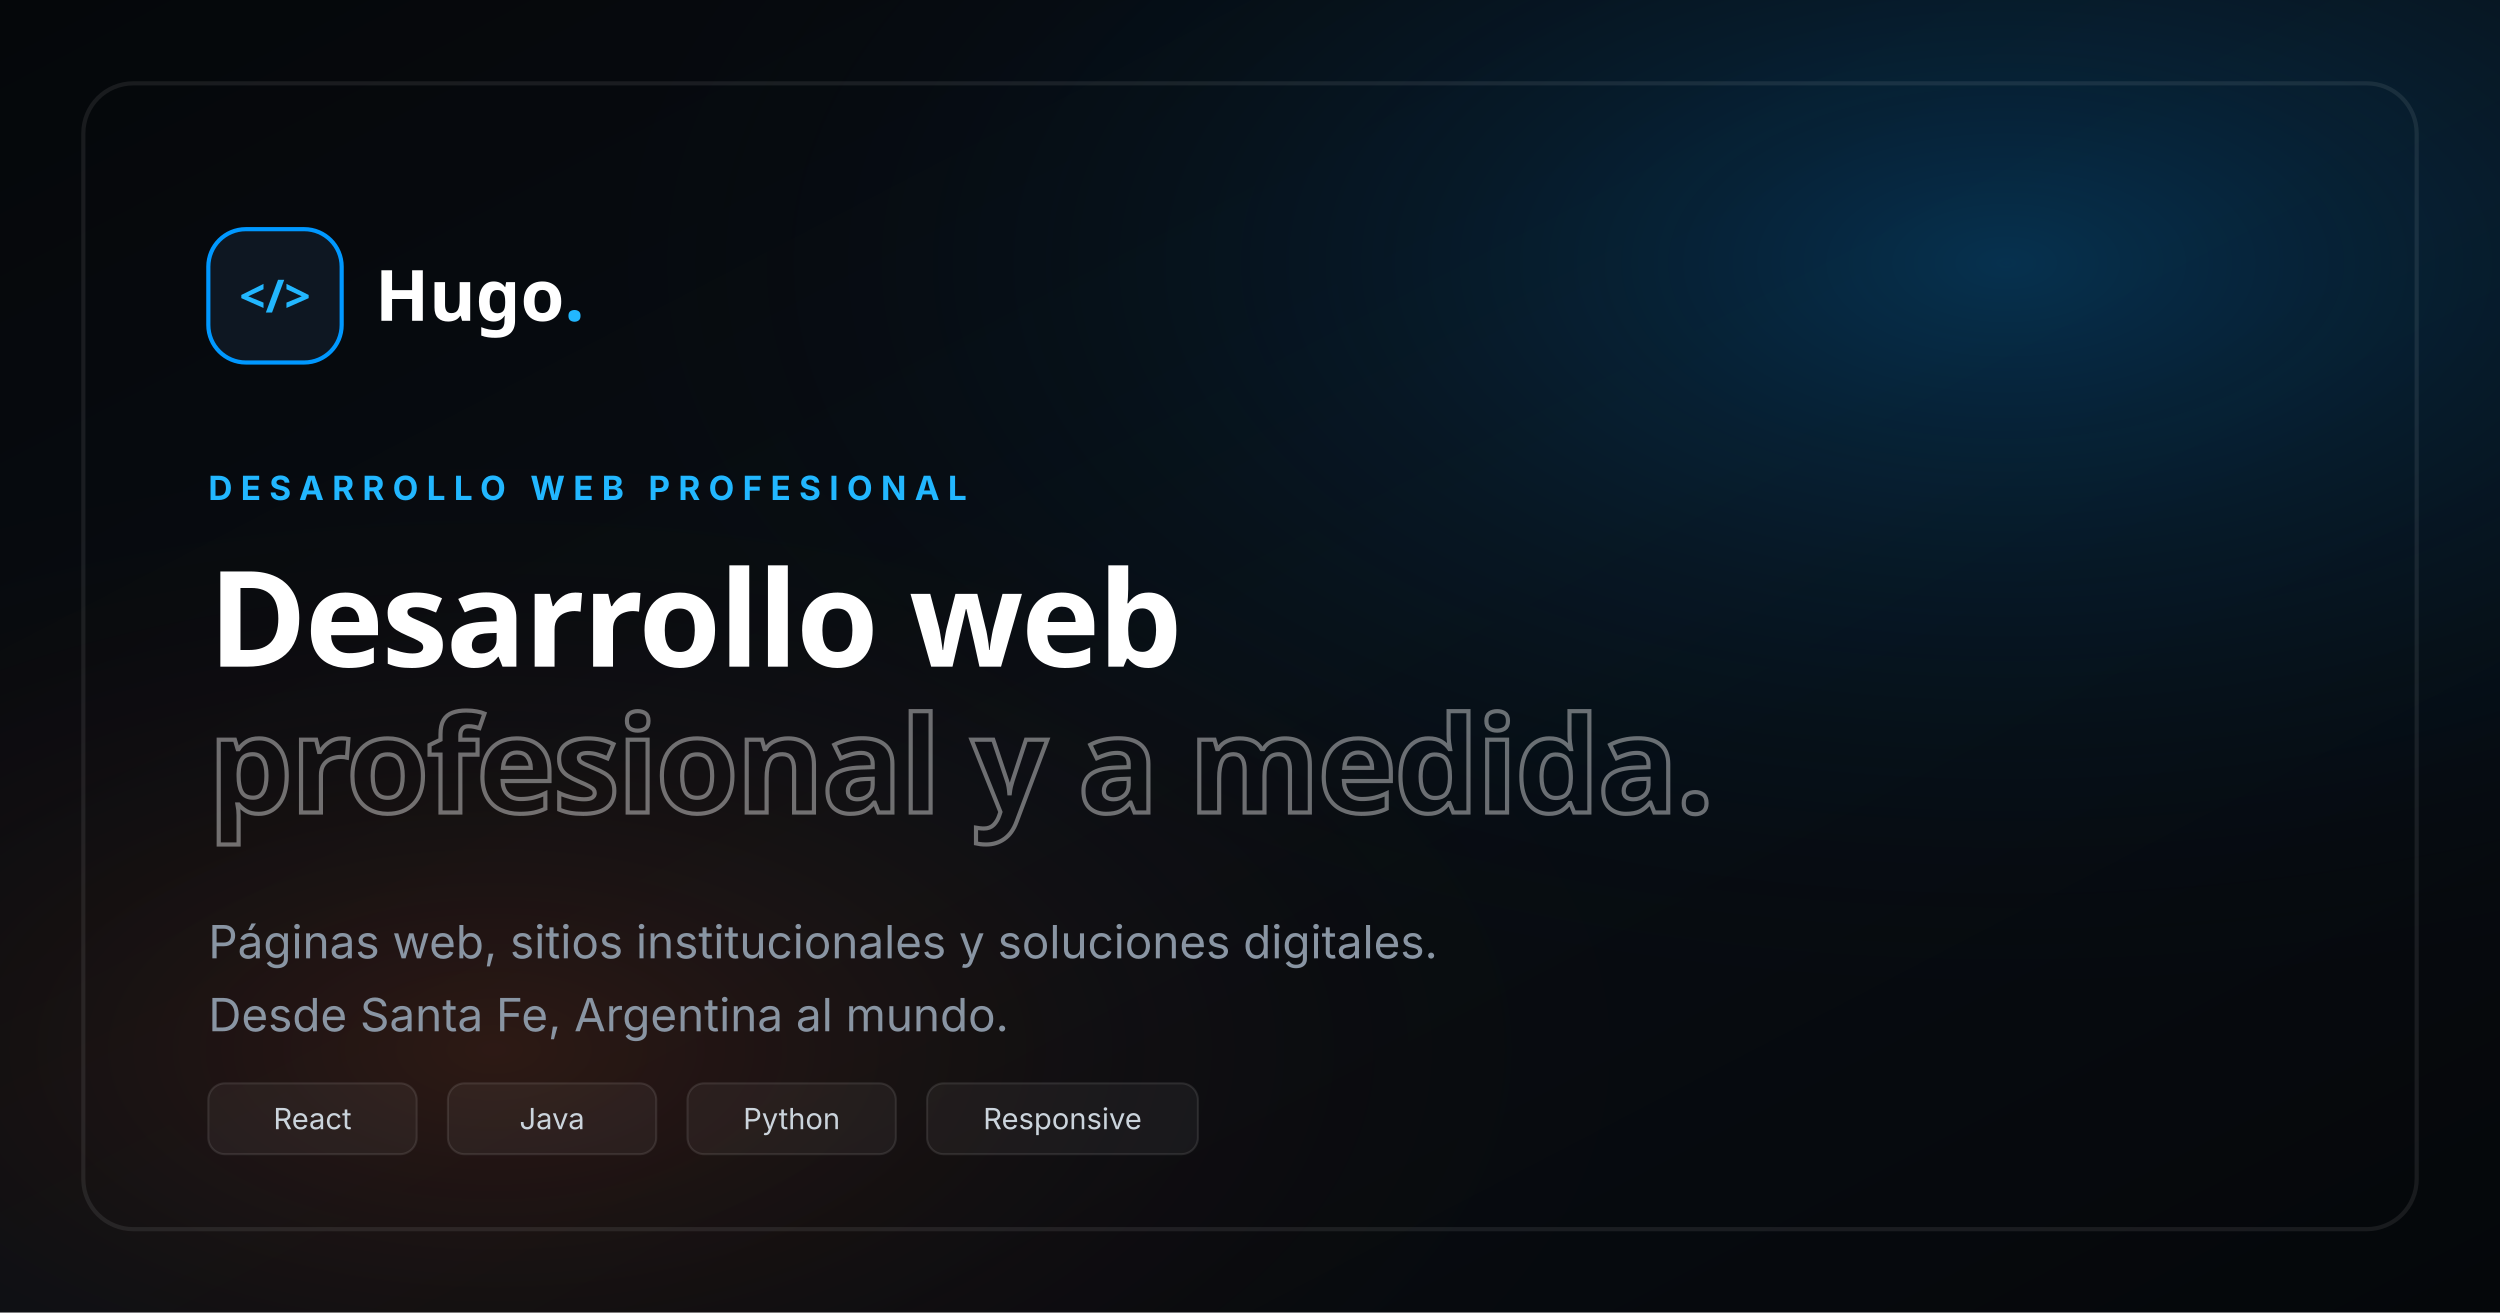
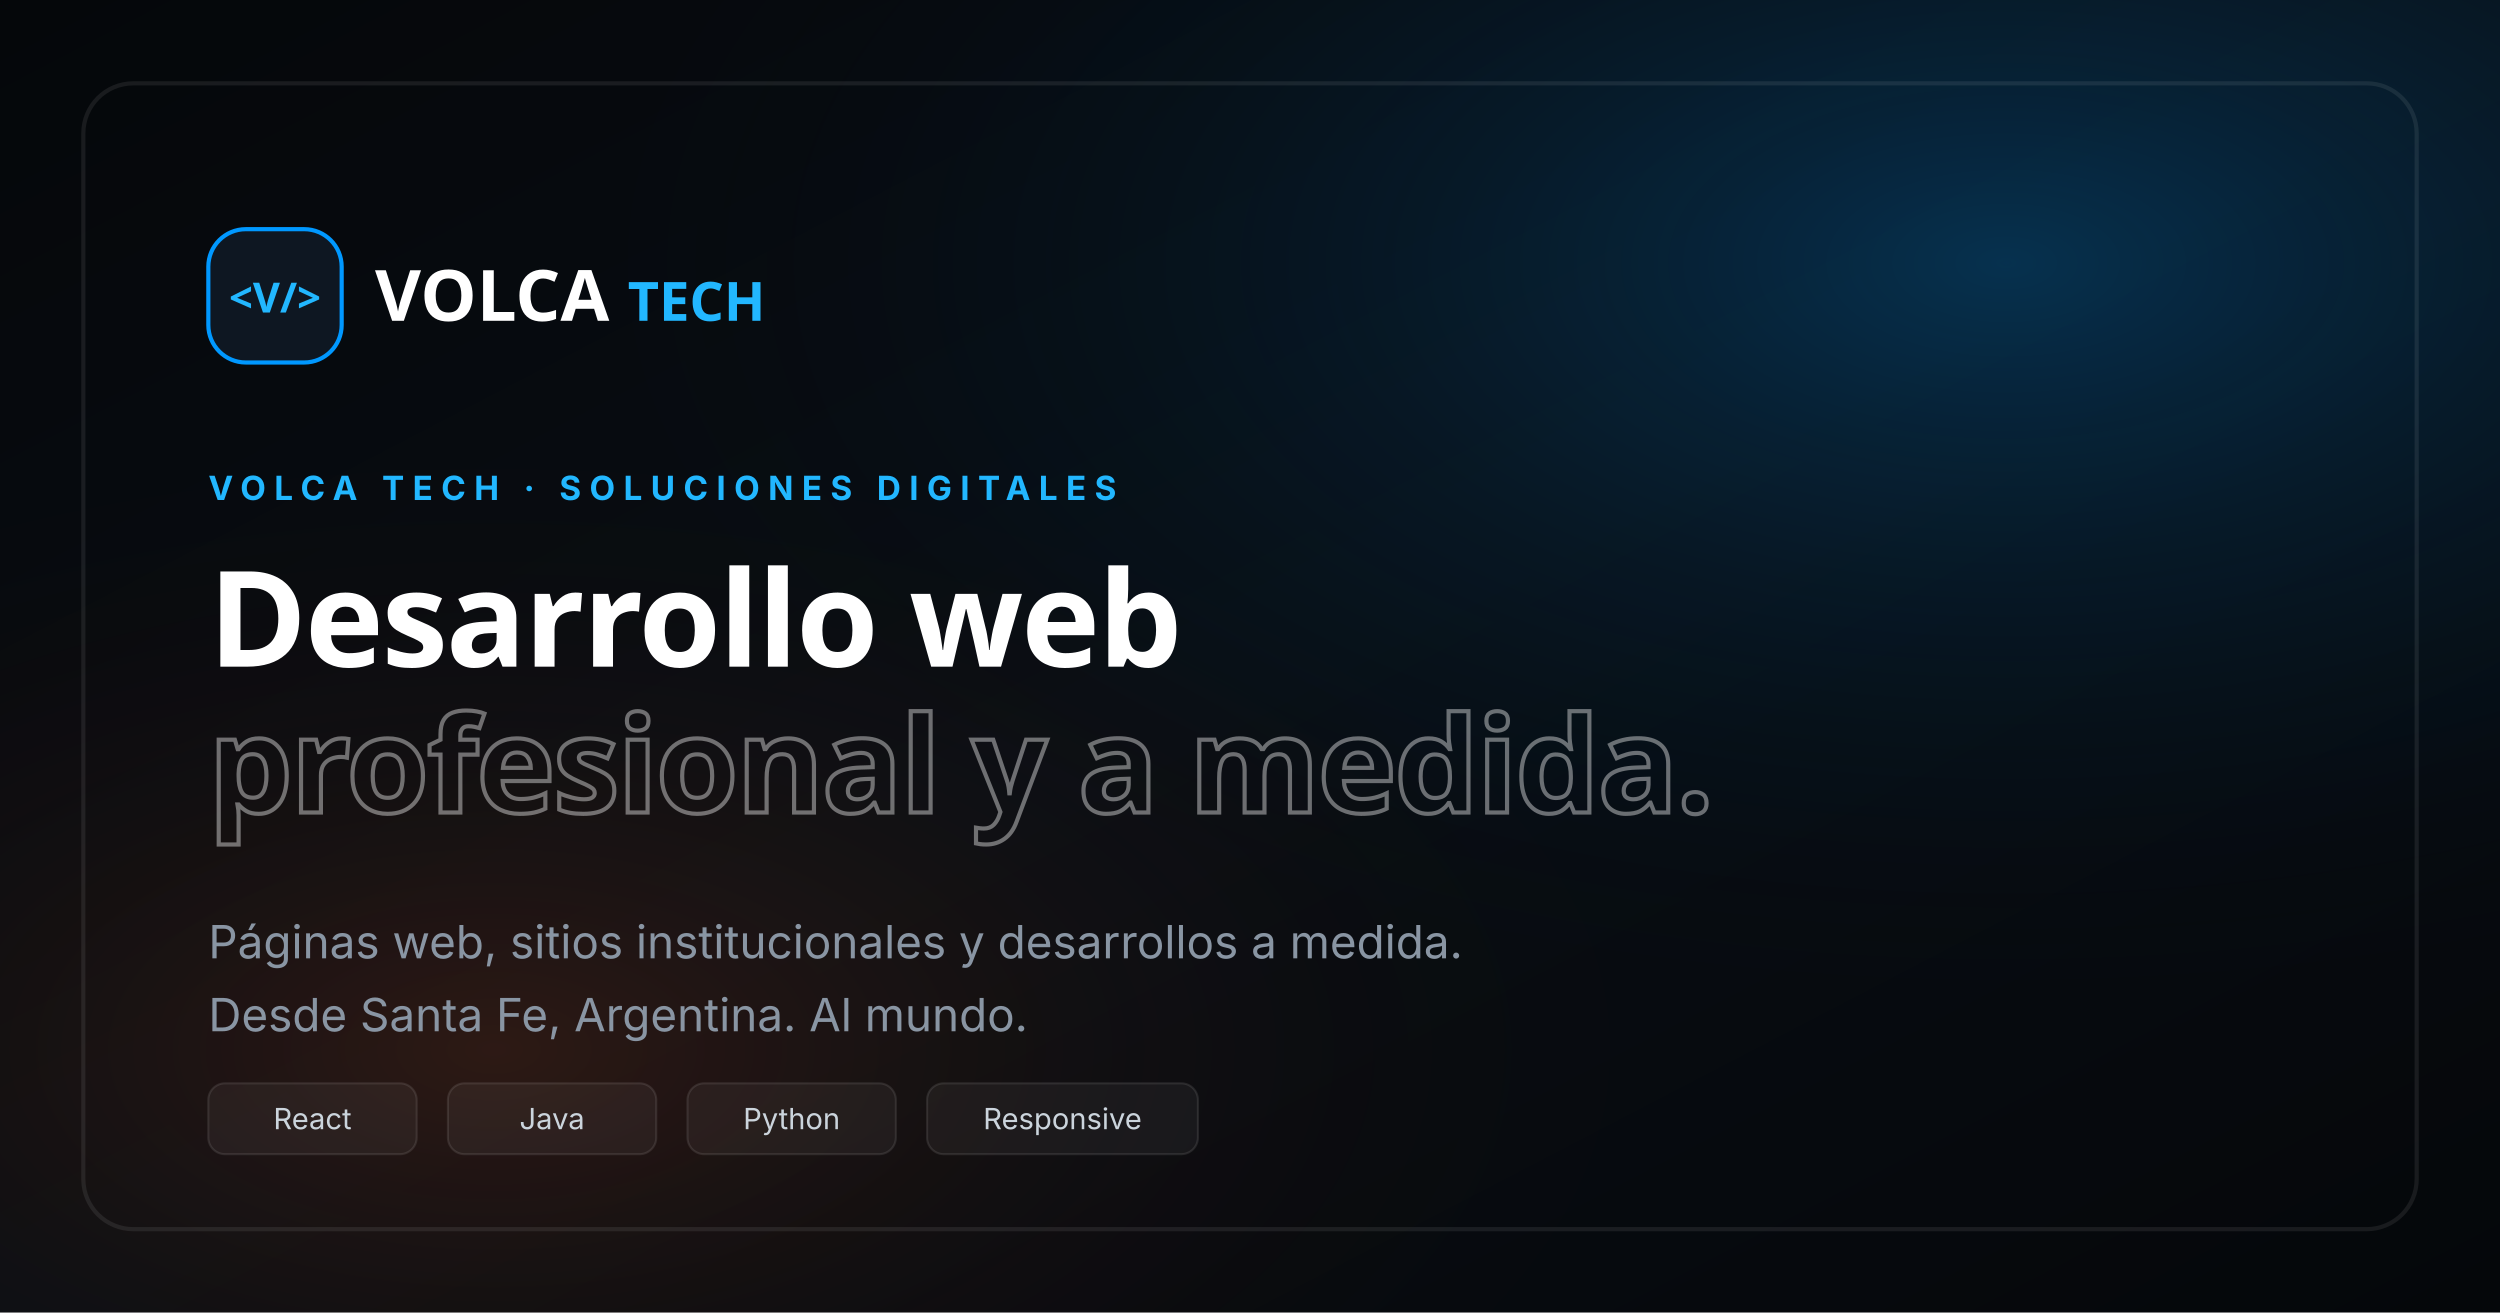
<svg xmlns="http://www.w3.org/2000/svg" viewBox="0 0 1200 630" width="1200" height="630">
  <defs>
    <linearGradient id="bgGrad" x1="0%" y1="0%" x2="100%" y2="100%">
      <stop offset="0%" stop-color="#05070a" />
      <stop offset="50%" stop-color="#080e14" />
      <stop offset="100%" stop-color="#05070a" />
    </linearGradient>
    <radialGradient id="blueGlow" cx="80%" cy="20%" r="60%">
      <stop offset="0%" stop-color="#0098ff" stop-opacity="0.25" />
      <stop offset="100%" stop-color="#000" stop-opacity="0" />
    </radialGradient>
    <radialGradient id="orangeGlow" cx="20%" cy="80%" r="50%">
      <stop offset="0%" stop-color="#ff5a18" stop-opacity="0.15" />
      <stop offset="100%" stop-color="#000" stop-opacity="0" />
    </radialGradient>
    <linearGradient id="textCyan" x1="0%" y1="0%" x2="100%" y2="0%">
      <stop offset="0%" stop-color="#0098ff" />
      <stop offset="100%" stop-color="#22b7ff" />
    </linearGradient>
  </defs>
  <rect width="1200" height="630" fill="url(#bgGrad)" />
  <rect width="1200" height="630" fill="url(#blueGlow)" />
  <rect width="1200" height="630" fill="url(#orangeGlow)" />
  <rect x="40" y="40" width="1120" height="550" rx="24" fill="none" stroke="rgba(255,255,255,0.08)" stroke-width="2" />
  <g transform="translate(100, 110)">
    <rect width="64" height="64" rx="18" fill="#0e1722" stroke="#0098ff" stroke-width="2" />
-     <text x="32" y="40" font-family="'Space Grotesk', sans-serif" font-size="22" font-weight="700" fill="#22b7ff" text-anchor="middle">&lt;/&gt;</text>
-     <text x="80" y="44" font-family="'Space Grotesk', sans-serif" font-size="34" font-weight="800" fill="#ffffff">Hugo<tspan fill="#22b7ff">.</tspan>
+     <text x="32" y="40" font-family="'Space Grotesk', sans-serif" font-size="20" font-weight="800" fill="#22b7ff" text-anchor="middle">&lt;V/&gt;</text>
+     <text x="80" y="44" font-family="'Space Grotesk', sans-serif" font-size="34" font-weight="800" fill="#ffffff">VOLCA <tspan fill="#22b7ff" font-size="26">TECH</tspan>
    </text>
  </g>
-   <text x="100" y="240" font-family="'Inter', sans-serif" font-size="16" font-weight="700" fill="#22b7ff" letter-spacing="4">DESARROLLO WEB PROFESIONAL</text>
+   <text x="100" y="240" font-family="'Inter', sans-serif" font-size="16" font-weight="700" fill="#22b7ff" letter-spacing="4">VOLCA TECH · SOLUCIONES DIGITALES</text>
  <text x="100" y="320" font-family="'Space Grotesk', sans-serif" font-size="64" font-weight="800" fill="#ffffff" letter-spacing="-1">Desarrollo web</text>
  <text x="100" y="390" font-family="'Space Grotesk', sans-serif" font-size="64" font-weight="800" fill="none" stroke="rgba(255,255,255,0.4)" stroke-width="2" letter-spacing="-1">profesional y a medida.</text>
-   <text x="100" y="460" font-family="'Inter', sans-serif" font-size="22" fill="#8995a3">Páginas web, sitios institucionales y soluciones digitales.</text>
-   <text x="100" y="495" font-family="'Inter', sans-serif" font-size="22" fill="#8995a3">Desde Santa Fe, Argentina al mundo.</text>
+   <text x="100" y="460" font-family="'Inter', sans-serif" font-size="22" fill="#8995a3">Páginas web, sitios institucionales y desarrollos a medida.</text>
+   <text x="100" y="495" font-family="'Inter', sans-serif" font-size="22" fill="#8995a3">Desde Santa Fe, Argentina. Al mundo.</text>
  <g transform="translate(100, 520)">
    <rect width="100" height="34" rx="8" fill="rgba(255,255,255,0.05)" stroke="rgba(255,255,255,0.1)" />
    <text x="50" y="22" font-family="'Inter', sans-serif" font-size="14" fill="#cbd4dc" text-anchor="middle">React</text>
    <rect x="115" width="100" height="34" rx="8" fill="rgba(255,255,255,0.05)" stroke="rgba(255,255,255,0.1)" />
    <text x="165" y="22" font-family="'Inter', sans-serif" font-size="14" fill="#cbd4dc" text-anchor="middle">Java</text>
    <rect x="230" width="100" height="34" rx="8" fill="rgba(255,255,255,0.05)" stroke="rgba(255,255,255,0.1)" />
    <text x="280" y="22" font-family="'Inter', sans-serif" font-size="14" fill="#cbd4dc" text-anchor="middle">Python</text>
    <rect x="345" width="130" height="34" rx="8" fill="rgba(255,255,255,0.05)" stroke="rgba(255,255,255,0.1)" />
    <text x="410" y="22" font-family="'Inter', sans-serif" font-size="14" fill="#cbd4dc" text-anchor="middle">Responsive</text>
  </g>
</svg>
